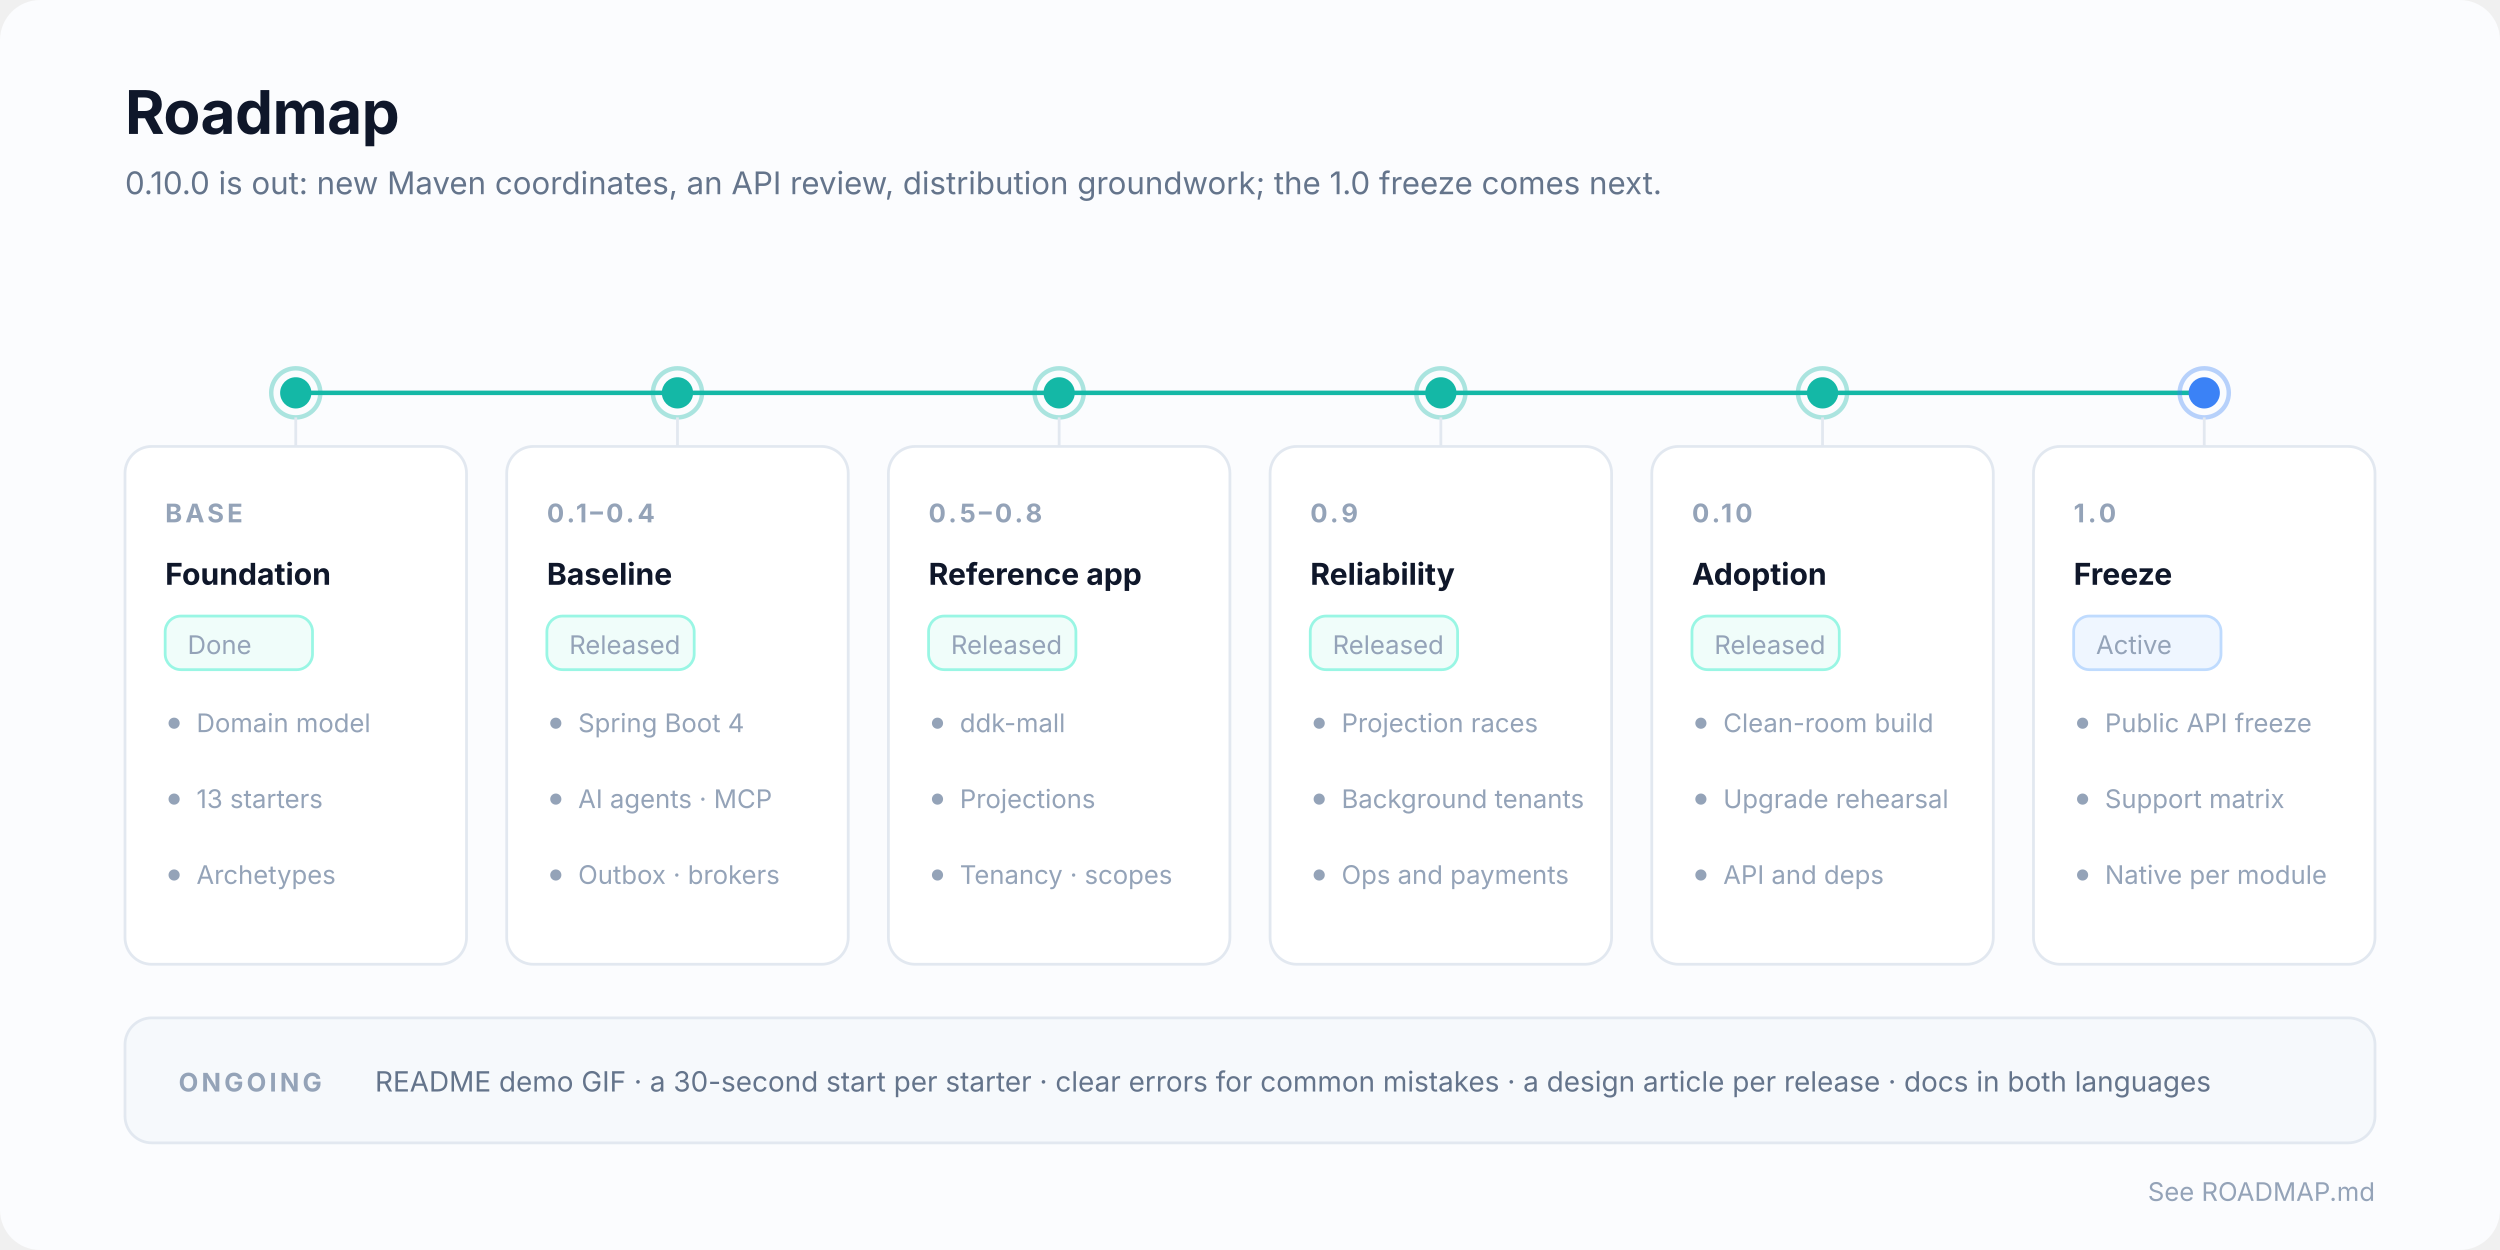
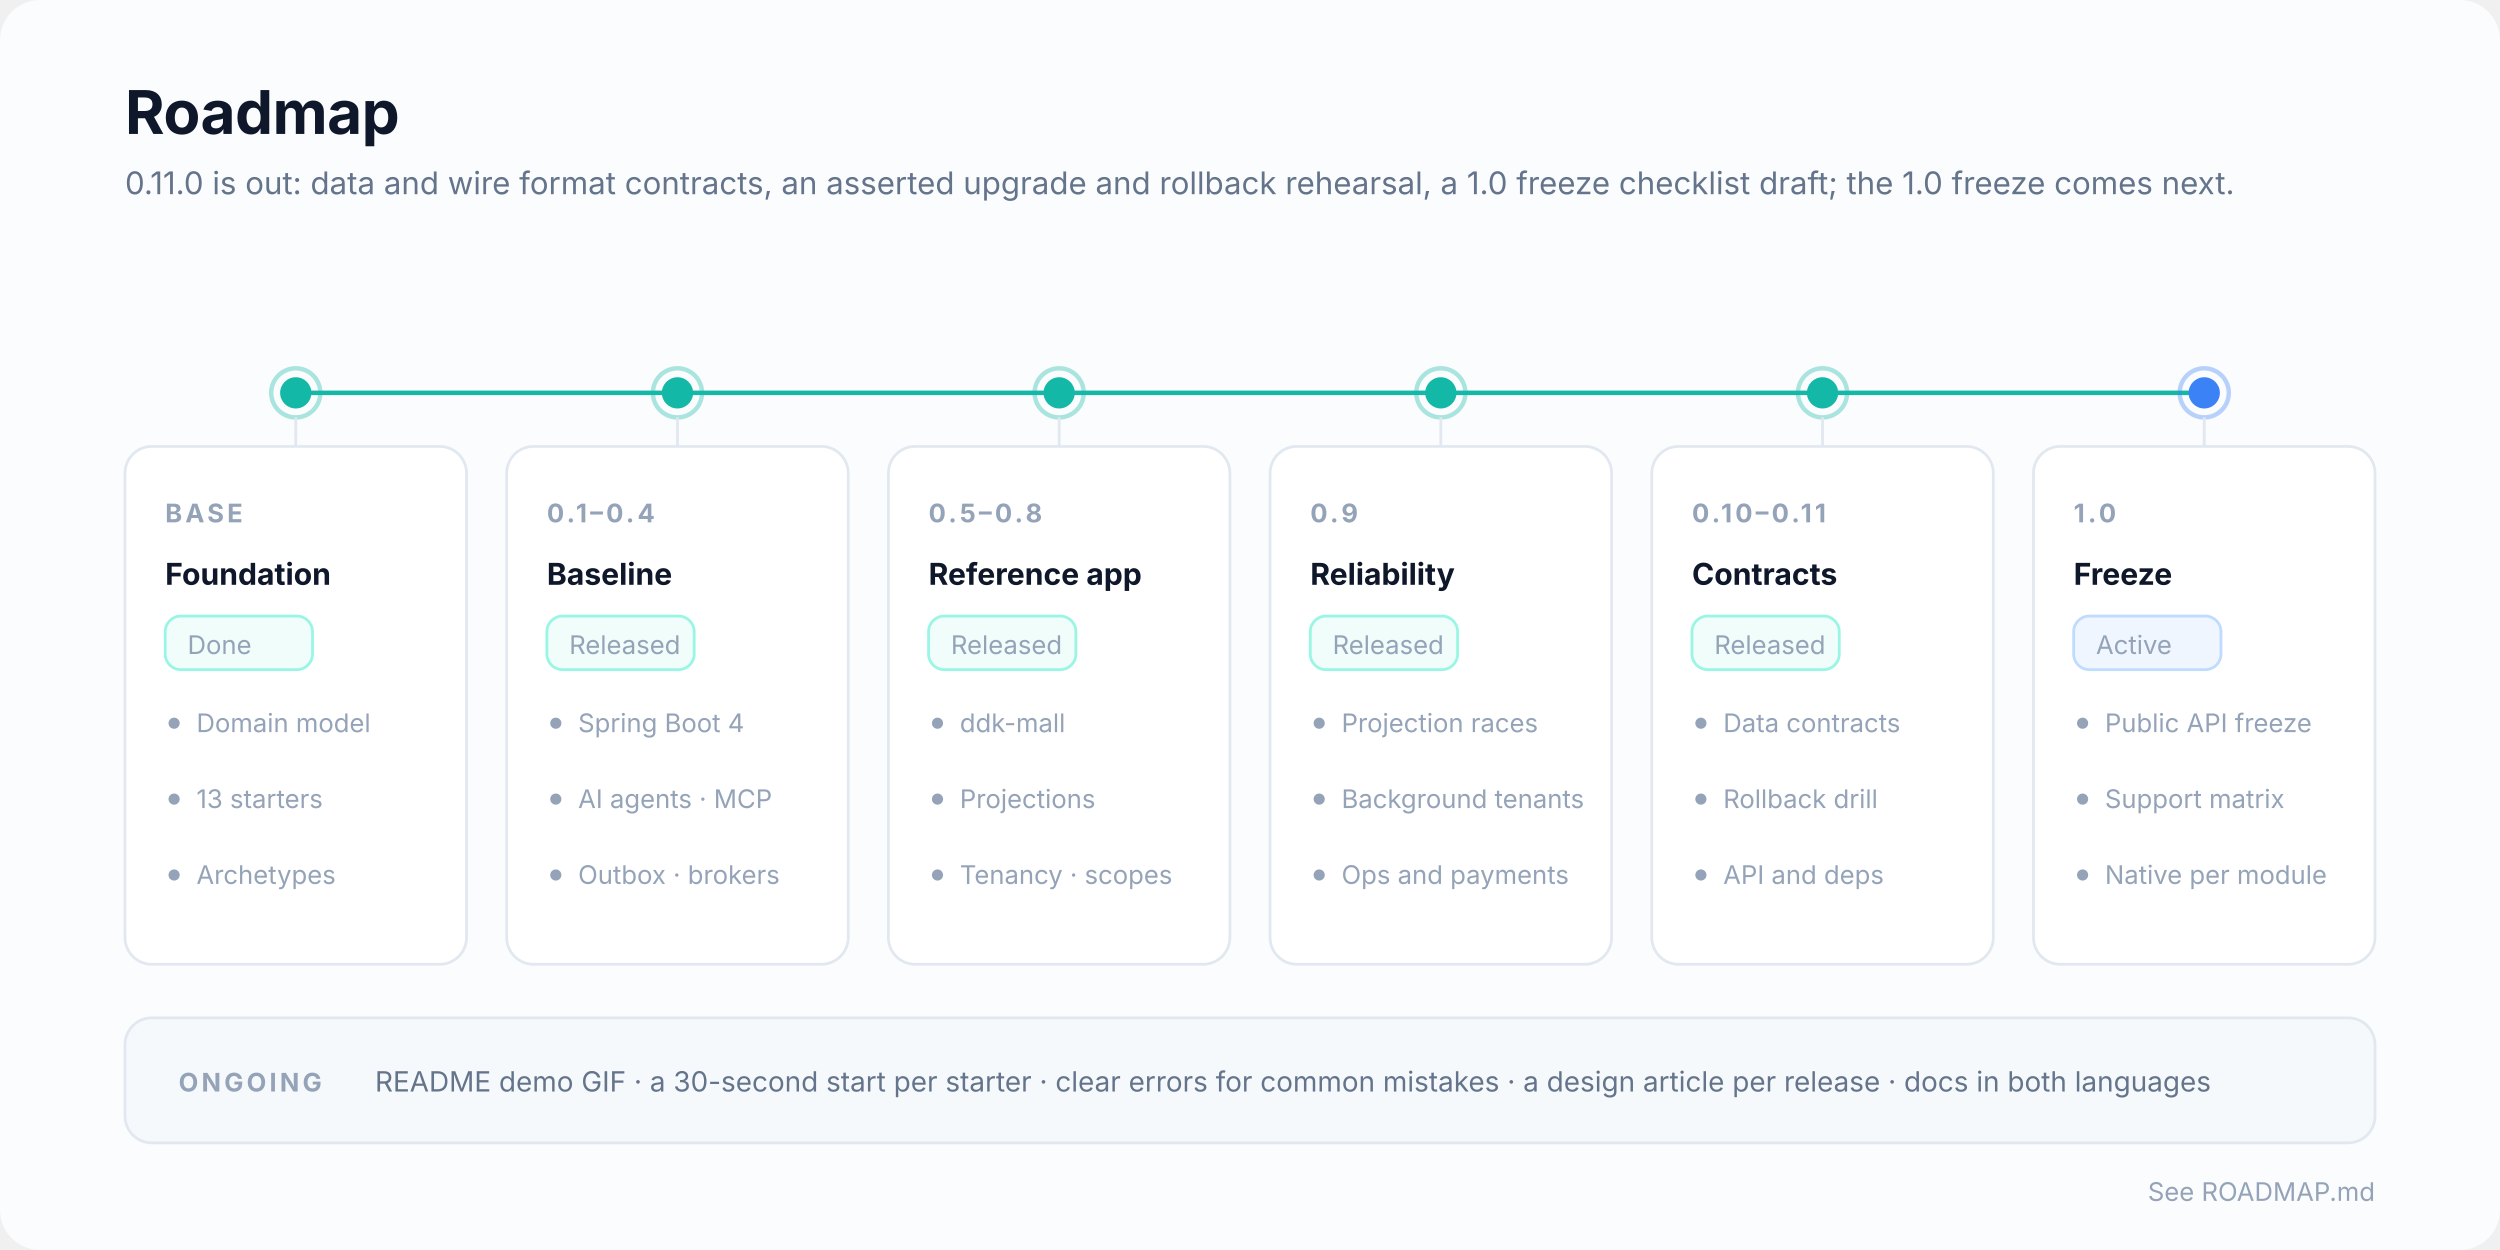
<svg xmlns="http://www.w3.org/2000/svg" viewBox="0 0 1120 560" width="1120" height="560" role="img" aria-labelledby="ttl dsc" style="max-width:100%;height:auto">
  <defs>
    <marker id="ar" viewBox="0 0 10 10" refX="9" refY="5" markerWidth="7" markerHeight="7" orient="auto-start-reverse">
      <path class="mk" d="M0 0 L10 5 L0 10 z" />
    </marker>
    <marker id="ar-b" viewBox="0 0 10 10" refX="9" refY="5" markerWidth="7" markerHeight="7" orient="auto-start-reverse">
      <path class="mk-b" d="M0 0 L10 5 L0 10 z" />
    </marker>
    <marker id="ar-v" viewBox="0 0 10 10" refX="9" refY="5" markerWidth="7" markerHeight="7" orient="auto-start-reverse">
      <path class="mk-v" d="M0 0 L10 5 L0 10 z" />
    </marker>
  </defs>
  <style>
    text{font-family:-apple-system,BlinkMacSystemFont,"Segoe UI","PingFang SC","Hiragino Sans GB","Microsoft YaHei",Inter,Roboto,sans-serif;}
    .bg{fill:#FBFCFE}
    .title{font-size:27px;font-weight:700;fill:#0F172A;letter-spacing:-.2px}
    .sub{font-size:14px;font-weight:400;fill:#64748B}
    .kicker{font-size:11.5px;font-weight:700;fill:#94A3B8;letter-spacing:1.4px}
    .lbl{font-size:15px;font-weight:650;fill:#0F172A}
    .lbl-sm{font-size:13.5px;font-weight:650;fill:#0F172A}
    .txt{font-size:12.5px;font-weight:400;fill:#64748B}
    .txt-xs{font-size:11.5px;font-weight:400;fill:#94A3B8}
    .mono{font-family:ui-monospace,SFMono-Regular,Menlo,Consolas,"Liberation Mono",monospace;font-size:12px;font-weight:500;fill:#334155}
    .mono-sm{font-family:ui-monospace,SFMono-Regular,Menlo,Consolas,"Liberation Mono",monospace;font-size:11px;font-weight:500;fill:#64748B}
    .edgelbl{font-size:11.5px;font-weight:500;fill:#64748B}

    .card{fill:#FFFFFF;stroke:#E2E8F0;stroke-width:1.25}
    .group{fill:#F1F5F9;fill-opacity:.55;stroke:#E2E8F0;stroke-width:1.25}
    .blue{fill:#EFF6FF;stroke:#BFDBFE;stroke-width:1.25}
    .teal{fill:#F0FDFA;stroke:#99F6E4;stroke-width:1.25}
    .violet{fill:#F5F3FF;stroke:#DDD6FE;stroke-width:1.25}
    .amber{fill:#FFFBEB;stroke:#FDE68A;stroke-width:1.25}
    .rose{fill:#FFF1F2;stroke:#FECDD3;stroke-width:1.25}
    .slate{fill:#F8FAFC;stroke:#E2E8F0;stroke-width:1.25}

    .t-blue{fill:#1D4ED8} .t-teal{fill:#0F766E} .t-violet{fill:#6D28D9}
    .t-amber{fill:#B45309} .t-rose{fill:#BE123C} .t-ink{fill:#0F172A}

    .edge{stroke:#94A3B8;stroke-width:1.6;fill:none;marker-end:url(#ar)}
    .edge-b{stroke:#3B82F6;stroke-width:1.8;fill:none;marker-end:url(#ar-b)}
    .edge-v{stroke:#8B5CF6;stroke-width:1.6;fill:none;stroke-dasharray:6 5;marker-end:url(#ar-v)}
    .edge-x{stroke:#F43F5E;stroke-width:1.6;fill:none;stroke-dasharray:5 5}
    .rail{stroke:#E2E8F0;stroke-width:2;fill:none}
    .hair{stroke:#E2E8F0;stroke-width:1.25;fill:none}
    .mk{fill:#94A3B8} .mk-b{fill:#3B82F6} .mk-v{fill:#8B5CF6}

    @media (prefers-color-scheme: dark) {
      .bg{fill:#0B1120}
      .title{fill:#F1F5F9} .sub{fill:#94A3B8} .kicker{fill:#64748B}
      .lbl,.lbl-sm{fill:#E2E8F0} .txt{fill:#94A3B8} .txt-xs{fill:#64748B}
      .mono{fill:#CBD5E1} .mono-sm{fill:#94A3B8} .edgelbl{fill:#94A3B8}
      .card{fill:#111827;stroke:#283548}
      .group{fill:#0F172A;fill-opacity:.7;stroke:#1E293B}
      .blue{fill:#111E38;stroke:#1E40AF}
      .teal{fill:#0C2620;stroke:#115E59}
      .violet{fill:#1A1333;stroke:#5B21B6}
      .amber{fill:#271B08;stroke:#92400E}
      .rose{fill:#2A0F17;stroke:#9F1239}
      .slate{fill:#131C2B;stroke:#283548}
      .t-blue{fill:#93C5FD} .t-teal{fill:#5EEAD4} .t-violet{fill:#C4B5FD}
      .t-amber{fill:#FCD34D} .t-rose{fill:#FDA4AF} .t-ink{fill:#E2E8F0}
      .edge{stroke:#64748B} .edge-b{stroke:#60A5FA} .edge-v{stroke:#A78BFA}
      .edge-x{stroke:#FB7185}
      .rail{stroke:#1E293B} .hair{stroke:#1E293B}
      .mk{fill:#64748B} .mk-b{fill:#60A5FA} .mk-v{fill:#A78BFA}
    }
</style>
  <rect class="bg" width="1120" height="560" rx="18" />
  <text class="title" x="56" y="60">Roadmap</text>
-   <text class="sub" x="56" y="87">0.10.0 is out: new Maven coordinates, an API review, distribution groundwork; the 1.0 freeze comes next.</text>
+   <text class="sub" x="56" y="87">0.11.0 is out: data and wire format contracts, an asserted upgrade and rollback rehearsal, a 1.0 freeze checklist draft; the 1.0 freeze comes next.</text>
  <path class="rail" d="M132.5 176 L987.5 176" />
  <path d="M132.5 176 L987.5 176" stroke="#14B8A6" stroke-width="2" fill="none" />
  <rect x="56" y="200" width="153" height="232" rx="12" class="card" />
  <circle cx="132.5" cy="176" r="7" fill="#14B8A6" />
  <circle cx="132.5" cy="176" r="11" fill="none" stroke="#14B8A6" stroke-opacity=".35" stroke-width="2" />
  <path class="hair" d="M132.5 187 L132.5 200" />
  <text class="kicker" x="74" y="234">BASE</text>
  <text class="lbl-sm" x="74" y="262">Foundation</text>
  <rect x="74" y="276" width="66" height="24" rx="7" class="teal" />
  <text class="txt-xs" x="84" y="293">Done</text>
  <circle cx="78" cy="324" r="2.5" fill="#94A3B8" />
  <text class="txt-xs" x="88" y="328">Domain model</text>
  <circle cx="78" cy="358" r="2.5" fill="#94A3B8" />
  <text class="txt-xs" x="88" y="362">13 starters</text>
  <circle cx="78" cy="392" r="2.5" fill="#94A3B8" />
  <text class="txt-xs" x="88" y="396">Archetypes</text>
  <rect x="227" y="200" width="153" height="232" rx="12" class="card" />
  <circle cx="303.5" cy="176" r="7" fill="#14B8A6" />
  <circle cx="303.5" cy="176" r="11" fill="none" stroke="#14B8A6" stroke-opacity=".35" stroke-width="2" />
  <path class="hair" d="M303.5 187 L303.5 200" />
  <text class="kicker" x="245" y="234">0.1–0.4</text>
  <text class="lbl-sm" x="245" y="262">Baseline</text>
  <rect x="245" y="276" width="66" height="24" rx="7" class="teal" />
  <text class="txt-xs" x="255" y="293">Released</text>
  <circle cx="249" cy="324" r="2.5" fill="#94A3B8" />
  <text class="txt-xs" x="259" y="328">Spring Boot 4</text>
  <circle cx="249" cy="358" r="2.5" fill="#94A3B8" />
  <text class="txt-xs" x="259" y="362">AI agents · MCP</text>
  <circle cx="249" cy="392" r="2.5" fill="#94A3B8" />
  <text class="txt-xs" x="259" y="396">Outbox · brokers</text>
  <rect x="398" y="200" width="153" height="232" rx="12" class="card" />
  <circle cx="474.5" cy="176" r="7" fill="#14B8A6" />
  <circle cx="474.5" cy="176" r="11" fill="none" stroke="#14B8A6" stroke-opacity=".35" stroke-width="2" />
  <path class="hair" d="M474.5 187 L474.5 200" />
  <text class="kicker" x="416" y="234">0.5–0.8</text>
  <text class="lbl-sm" x="416" y="262">Reference app</text>
  <rect x="416" y="276" width="66" height="24" rx="7" class="teal" />
  <text class="txt-xs" x="426" y="293">Released</text>
  <circle cx="420" cy="324" r="2.5" fill="#94A3B8" />
  <text class="txt-xs" x="430" y="328">ddk-mall</text>
  <circle cx="420" cy="358" r="2.5" fill="#94A3B8" />
  <text class="txt-xs" x="430" y="362">Projections</text>
  <circle cx="420" cy="392" r="2.5" fill="#94A3B8" />
  <text class="txt-xs" x="430" y="396">Tenancy · scopes</text>
  <rect x="569" y="200" width="153" height="232" rx="12" class="card" />
  <circle cx="645.5" cy="176" r="7" fill="#14B8A6" />
  <circle cx="645.5" cy="176" r="11" fill="none" stroke="#14B8A6" stroke-opacity=".35" stroke-width="2" />
  <path class="hair" d="M645.5 187 L645.5 200" />
  <text class="kicker" x="587" y="234">0.9</text>
  <text class="lbl-sm" x="587" y="262">Reliability</text>
  <rect x="587" y="276" width="66" height="24" rx="7" class="teal" />
  <text class="txt-xs" x="597" y="293">Released</text>
  <circle cx="591" cy="324" r="2.5" fill="#94A3B8" />
  <text class="txt-xs" x="601" y="328">Projection races</text>
  <circle cx="591" cy="358" r="2.5" fill="#94A3B8" />
  <text class="txt-xs" x="601" y="362">Background tenants</text>
  <circle cx="591" cy="392" r="2.5" fill="#94A3B8" />
  <text class="txt-xs" x="601" y="396">Ops and payments</text>
  <rect x="740" y="200" width="153" height="232" rx="12" class="card" />
  <circle cx="816.5" cy="176" r="7" fill="#14B8A6" />
  <circle cx="816.5" cy="176" r="11" fill="none" stroke="#14B8A6" stroke-opacity=".35" stroke-width="2" />
  <path class="hair" d="M816.5 187 L816.5 200" />
-   <text class="kicker" x="758" y="234">0.10</text>
-   <text class="lbl-sm" x="758" y="262">Adoption</text>
+   <text class="kicker" x="758" y="234">0.10–0.11</text>
+   <text class="lbl-sm" x="758" y="262">Contracts</text>
  <rect x="758" y="276" width="66" height="24" rx="7" class="teal" />
  <text class="txt-xs" x="768" y="293">Released</text>
  <circle cx="762" cy="324" r="2.5" fill="#94A3B8" />
-   <text class="txt-xs" x="772" y="328">Clean-room build</text>
+   <text class="txt-xs" x="772" y="328">Data contracts</text>
  <circle cx="762" cy="358" r="2.5" fill="#94A3B8" />
-   <text class="txt-xs" x="772" y="362">Upgrade rehearsal</text>
+   <text class="txt-xs" x="772" y="362">Rollback drill</text>
  <circle cx="762" cy="392" r="2.5" fill="#94A3B8" />
  <text class="txt-xs" x="772" y="396">API and deps</text>
  <rect x="911" y="200" width="153" height="232" rx="12" class="card" />
  <circle cx="987.5" cy="176" r="7" fill="#3B82F6" />
  <circle cx="987.5" cy="176" r="11" fill="none" stroke="#3B82F6" stroke-opacity=".35" stroke-width="2" />
  <path class="hair" d="M987.5 187 L987.5 200" />
  <text class="kicker" x="929" y="234">1.0</text>
  <text class="lbl-sm" x="929" y="262">Freeze</text>
  <rect x="929" y="276" width="66" height="24" rx="7" class="blue" />
  <text class="txt-xs" x="939" y="293">Active</text>
  <circle cx="933" cy="324" r="2.5" fill="#94A3B8" />
  <text class="txt-xs" x="943" y="328">Public API freeze</text>
  <circle cx="933" cy="358" r="2.5" fill="#94A3B8" />
  <text class="txt-xs" x="943" y="362">Support matrix</text>
  <circle cx="933" cy="392" r="2.5" fill="#94A3B8" />
  <text class="txt-xs" x="943" y="396">Native per module</text>
  <rect x="56" y="456" width="1008" height="56" rx="12" class="group" />
  <text class="kicker" x="80" y="489">ONGOING</text>
  <text class="txt" x="168" y="489">README demo GIF · a 30-second start per starter · clear errors for common mistakes · a design article per release · docs in both languages</text>
  <text class="txt-xs" x="1064" y="538" text-anchor="end">See ROADMAP.md</text>
</svg>
